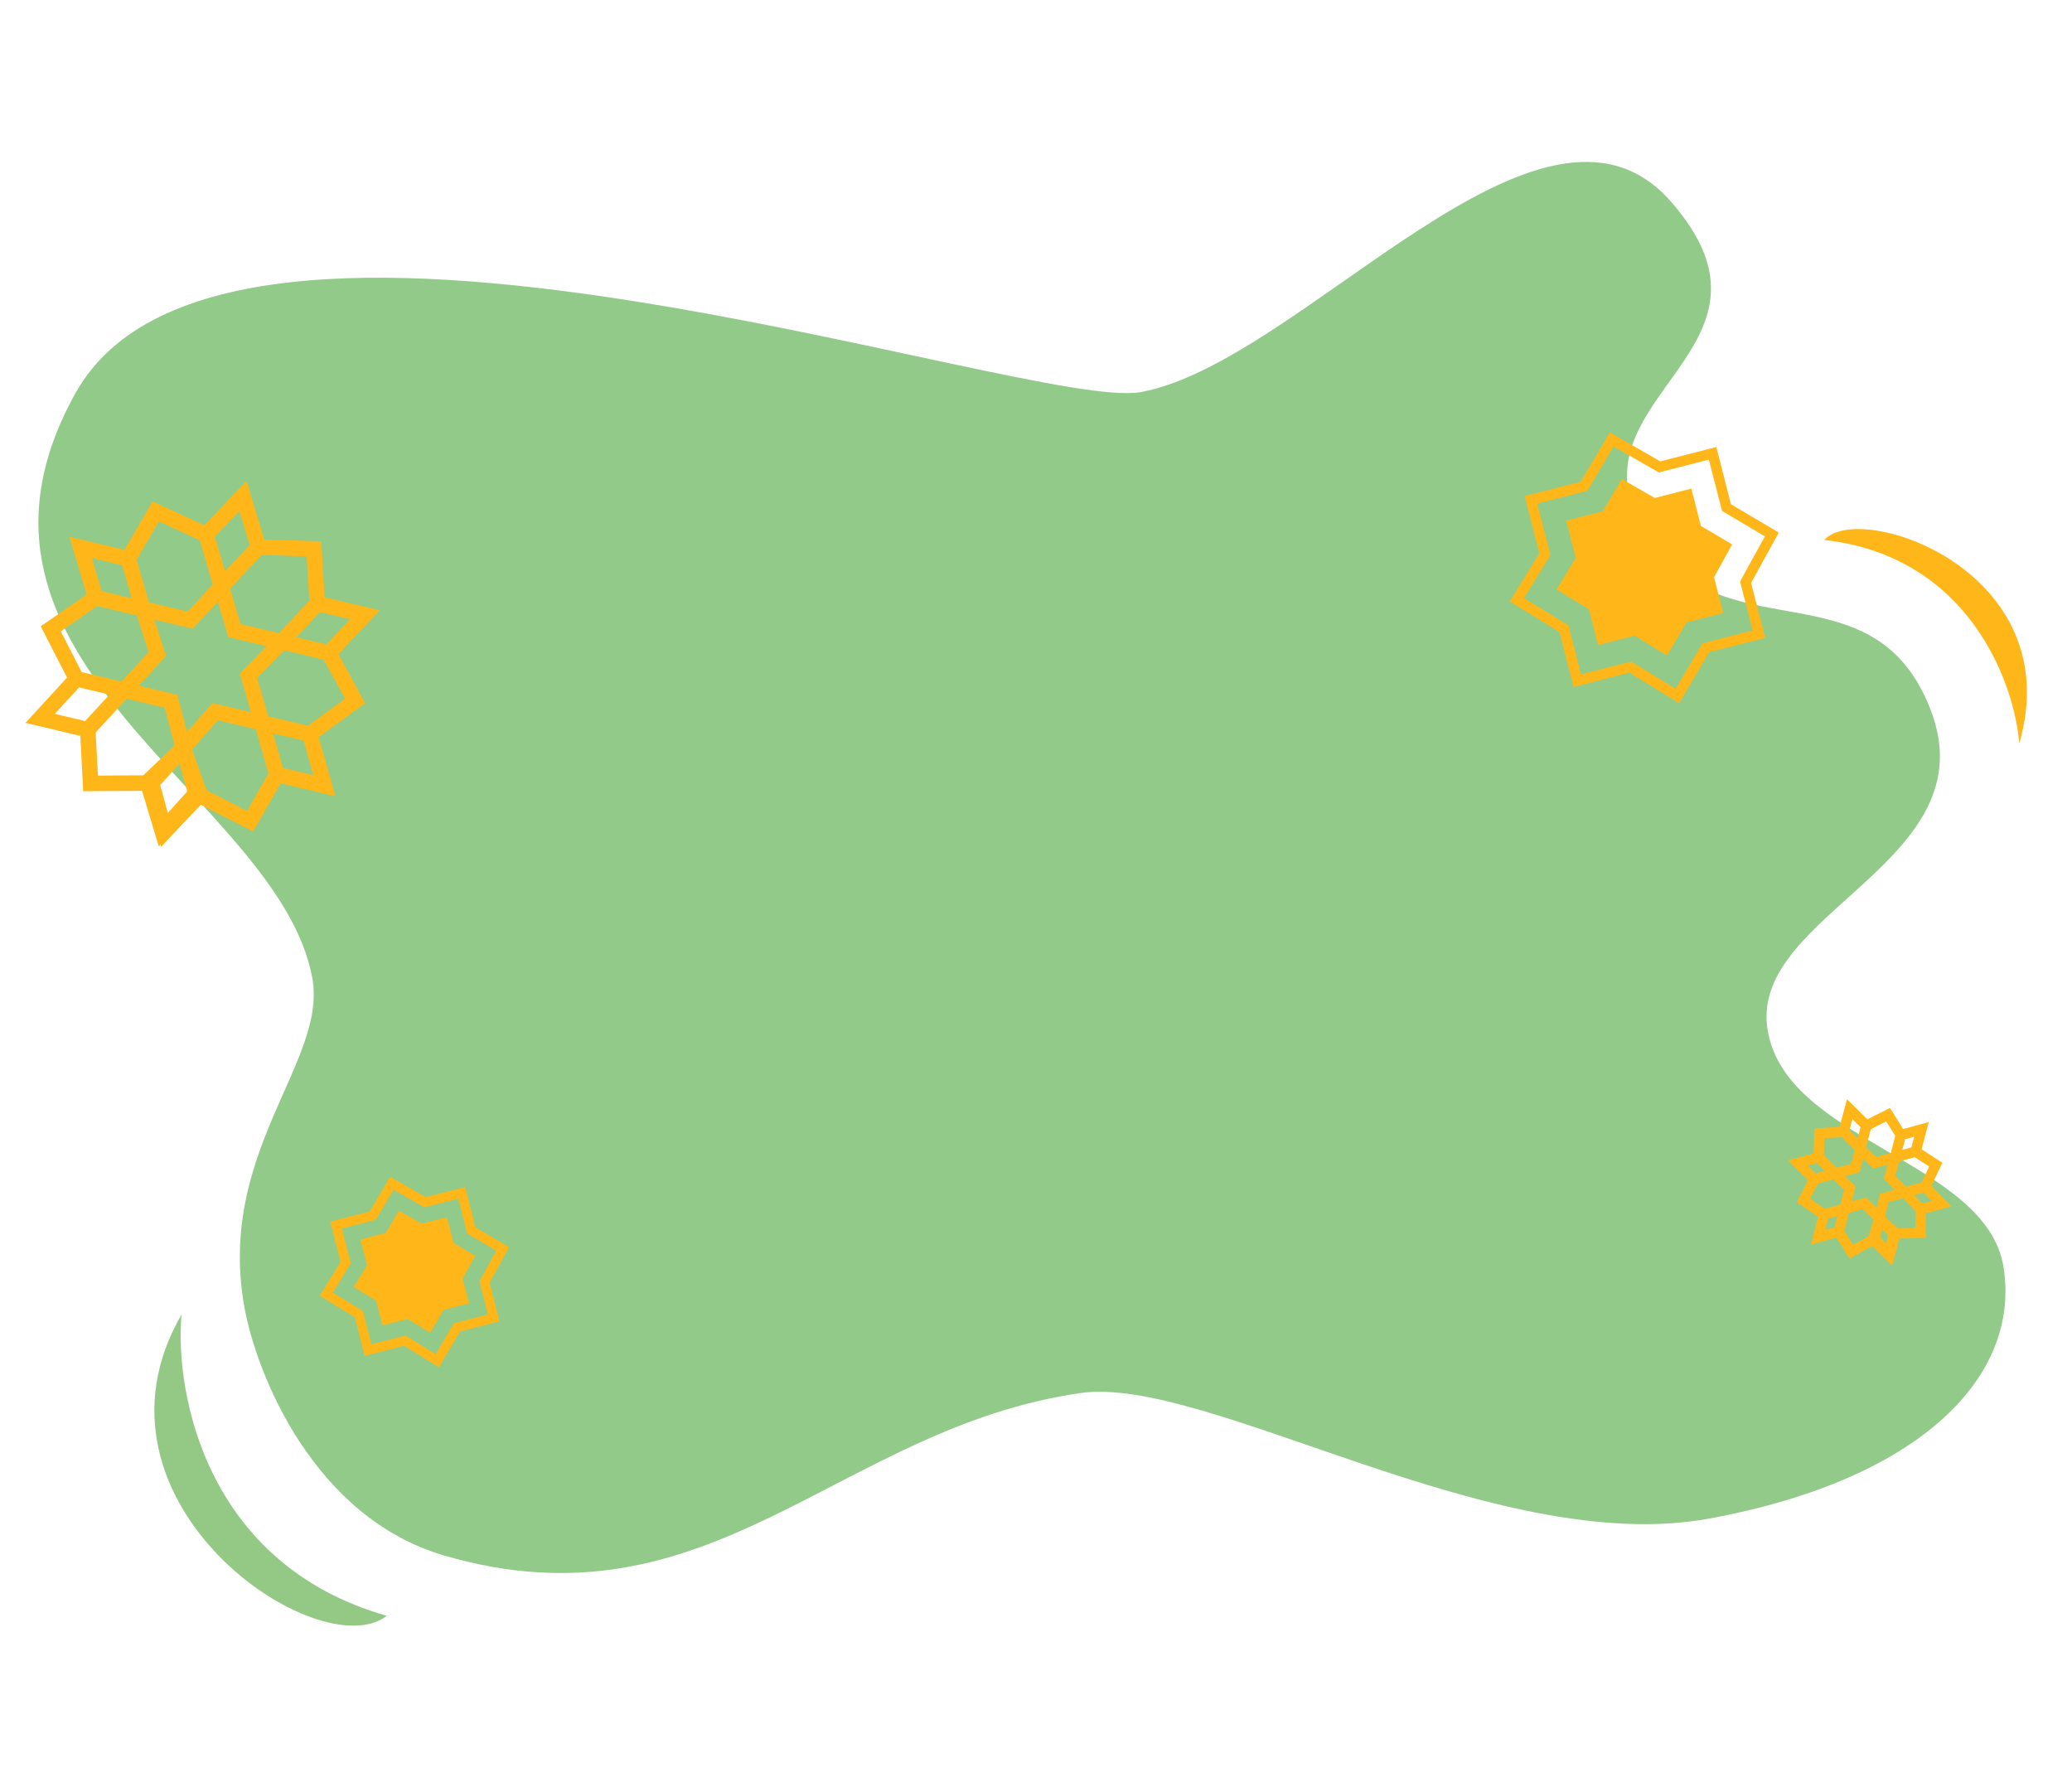
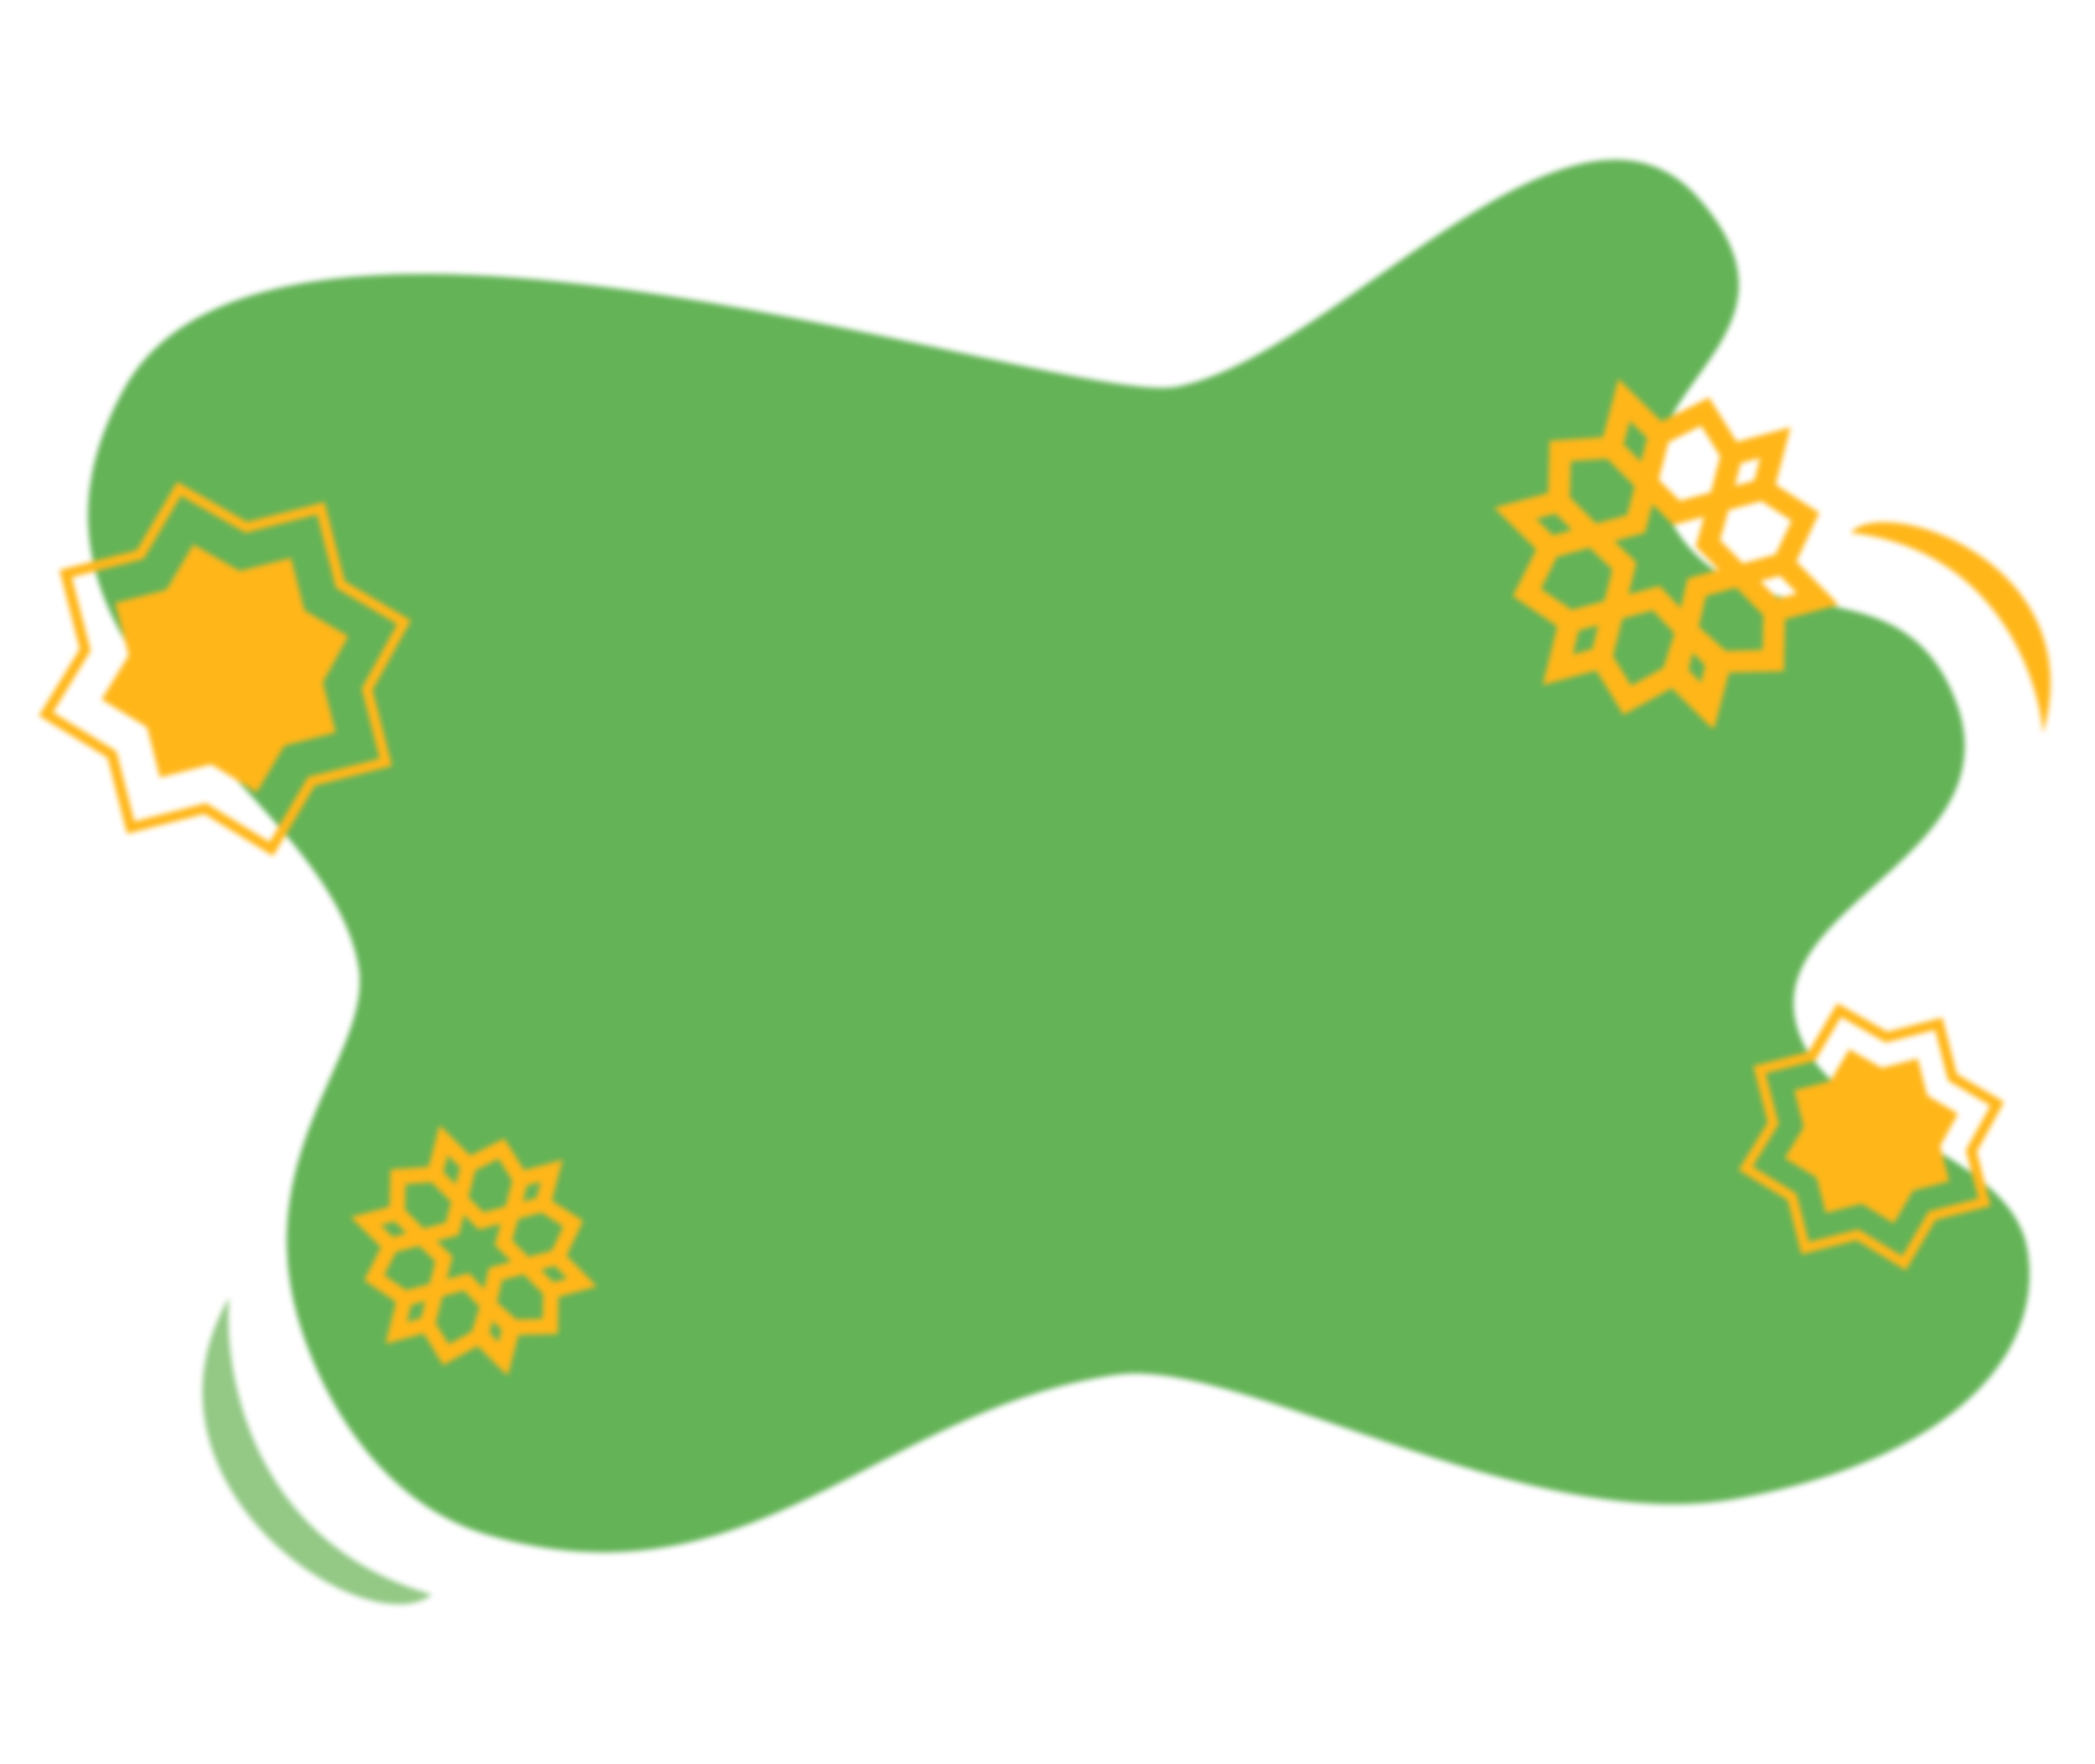
- <svg xmlns="http://www.w3.org/2000/svg" width="734" height="633" viewBox="0 0 734 633" fill="none">
-   <g filter="url(#filter0_b_540_83)">
-     <path opacity="0.7" d="M157.333 550.998C111.262 537.546 91.025 487.061 86.666 463.5C76.419 408.125 116.125 376.1 110.627 346.387C98.628 281.542 -26.416 234.852 26.688 139.352C79.792 43.852 364.599 146.205 404.217 138.875C461.487 128.278 546.269 19.125 592 71.5C637.731 123.875 555.332 140.248 581.686 187.055C608.04 233.863 663.336 198.022 683.937 251.482C704.538 304.941 620.849 323.22 626.012 363.704C631.175 404.189 703.638 410.803 709.735 448.787C715.832 486.771 681.712 523.815 605.627 537.893C529.543 551.971 427.659 487.011 382.755 493.457C296.908 505.781 251.981 578.635 157.333 550.998Z" fill="#64B357" />
-     <path d="M567.763 181.115L554.821 184.43L558.206 197.647L551.376 208.787L562.861 215.822L566.105 228.489L579.048 225.174L590.533 232.209L597.497 220.449L610.44 217.134L607.195 204.467L613.609 192.848L602.541 186.293L599.155 173.075L586.213 176.39L574.523 169.7L567.763 181.115Z" fill="#FFB619" />
-     <path d="M561.121 172.245L542.338 177.056L547.259 196.271L537.351 212.459L554.026 222.692L558.742 241.106L577.525 236.295L594.2 246.528L604.302 229.437L623.085 224.627L618.369 206.212L627.672 189.326L611.602 179.791L606.681 160.576L587.898 165.387L570.926 155.657L561.121 172.245Z" stroke="#FFB619" stroke-width="3.663" />
-     <path d="M136.631 436.739L127.679 439.031L130.021 448.173L125.297 455.877L133.24 460.743L135.484 469.504L144.435 467.211L152.379 472.077L157.196 463.943L166.147 461.651L163.903 452.89L168.339 444.853L160.684 440.32L158.342 431.178L149.391 433.471L141.306 428.844L136.631 436.739Z" fill="#FFB619" />
-     <path d="M132.037 430.604L119.045 433.931L122.449 447.221L115.596 458.417L127.129 465.495L130.391 478.231L143.382 474.903L154.915 481.981L161.902 470.16L174.893 466.833L171.631 454.097L178.066 442.418L166.951 435.823L163.548 422.533L150.556 425.861L138.818 419.131L132.037 430.604Z" stroke="#FFB619" stroke-width="3.376" />
-     <path d="M116.52 231.296L125.787 248.289L109.712 260.03M116.52 231.296L99.778 227.329M116.52 231.296L129.257 217.76L112.396 213.766M109.712 260.03L114.91 278.317L98.049 274.322M109.712 260.03L92.807 256.025M98.049 274.322L92.807 256.025M98.049 274.322L88.605 290.895L69.364 281.07M99.778 227.329L83.035 223.363L78.428 207.724M99.778 227.329L88.028 239.343L92.807 256.025M99.778 227.329L112.396 213.766M92.807 256.025L76.228 252.097L64.869 264.956M112.396 213.766L111.21 194.423L91.549 193.778M91.549 193.778L78.428 207.724M91.549 193.778L86.023 175.665L73.026 189.39M91.549 193.778L78.496 207.74M91.549 193.778L86.091 175.681L73.026 189.39M73.026 189.39L78.428 207.724M73.026 189.39L55.166 181.145L45.428 197.9M73.026 189.39L78.496 207.74M69.364 281.07L64.869 264.956M69.364 281.07L57.451 294.299L52.265 277.019L64.869 264.956M33.878 211.716L17.972 222.746L27.07 240.451M33.878 211.716L50.62 215.683M33.878 211.716L28.567 193.905L45.428 197.9M27.07 240.451L14.22 254.462L31.081 258.456M27.07 240.451L43.975 244.456M31.081 258.456L43.975 244.456M31.081 258.456L32.086 277.505L53.69 277.356M50.62 215.683L67.362 219.649L78.496 207.74M50.62 215.683L55.731 231.691L43.975 244.456M50.62 215.683L45.428 197.9M43.975 244.456L60.554 248.384L64.937 264.972M53.69 277.356L64.937 264.972M53.69 277.356L58.401 294.524L70.788 281.407L64.937 264.972" stroke="#FFB619" stroke-width="5.494" />
-     <path d="M678.607 407.934L685.728 412.535L681.998 420.416M678.607 407.934L671.334 409.909M678.607 407.934L680.677 400.06L673.353 402.05M681.998 420.416L687.823 426.366L680.499 428.356M681.998 420.416L674.654 422.411M680.499 428.356L674.654 422.411M680.499 428.356L680.331 436.709L670.871 436.953M671.334 409.909L664.061 411.885L659.017 406.831M671.334 409.909L669.325 416.991L674.654 422.411M671.334 409.909L673.353 402.05M674.654 422.411L667.452 424.367L665.771 431.692M673.353 402.05L668.851 394.854L661.149 398.719M661.149 398.719L659.017 406.831M661.149 398.719L655.234 392.904L653.103 400.905M661.149 398.719L659.046 406.823M661.149 398.719L655.263 392.896L653.103 400.905M653.103 400.905L659.017 406.831M653.103 400.905L644.505 401.468L644.262 409.953M653.103 400.905L659.046 406.823M670.871 436.953L665.771 431.692M670.871 436.953L669.054 444.536L663.444 438.971L665.771 431.692M642.707 417.686L638.893 425.258L646.098 430.168M642.707 417.686L649.98 415.71M642.707 417.686L636.938 411.942L644.262 409.953M646.098 430.168L644.084 438.248L651.408 436.258M646.098 430.168L653.442 428.174M651.408 436.258L653.442 428.174M651.408 436.258L655.779 443.379L664.063 438.803M649.98 415.71L657.253 413.735L659.046 406.823M649.98 415.71L655.296 420.802L653.442 428.174M649.98 415.71L644.262 409.953M653.442 428.174L660.644 426.217L665.8 431.684M664.063 438.803L665.8 431.684M664.063 438.803L669.467 444.424L671.49 436.785L665.8 431.684" stroke="#FFB619" stroke-width="3.663" />
-     <path d="M64.278 465.698C61.887 493.691 73.089 554.214 137.024 572.358C113 591 26 532 64.278 465.698Z" fill="#93C885" />
-     <path d="M715.323 263.344C713.581 241.691 697.329 196.962 646.261 191.268C658.613 177.137 733 202 715.323 263.344Z" fill="#FFB619" />
+ <svg xmlns="http://www.w3.org/2000/svg" width="752" height="633" viewBox="0 0 752 633" fill="none">
+   <g filter="url(#filter0_f_540_83)">
+     <path opacity="0.7" d="M175.333 550.998C129.262 537.546 109.025 487.061 104.666 463.5C94.419 408.125 134.125 376.1 128.627 346.387C116.628 281.542 -8.416 234.852 44.688 139.352C97.792 43.852 382.599 146.205 422.217 138.875C479.487 128.278 564.269 19.125 610 71.5C655.731 123.875 573.332 140.248 599.686 187.055C626.04 233.863 681.336 198.022 701.937 251.482C722.538 304.941 638.849 323.22 644.012 363.704C649.175 404.189 721.638 410.803 727.735 448.787C733.832 486.771 699.712 523.815 623.627 537.893C547.543 551.971 445.659 487.011 400.755 493.457C314.908 505.781 269.981 578.635 175.333 550.998Z" fill="#64B357" />
+     <path d="M175.333 550.998C129.262 537.546 109.025 487.061 104.666 463.5C94.419 408.125 134.125 376.1 128.627 346.387C116.628 281.542 -8.416 234.852 44.688 139.352C97.792 43.852 382.599 146.205 422.217 138.875C479.487 128.278 564.269 19.125 610 71.5C655.731 123.875 573.332 140.248 599.686 187.055C626.04 233.863 681.336 198.022 701.937 251.482C722.538 304.941 638.849 323.22 644.012 363.704C649.175 404.189 721.638 410.803 727.735 448.787C733.832 486.771 699.712 523.815 623.627 537.893C547.543 551.971 445.659 487.011 400.755 493.457C314.908 505.781 269.981 578.635 175.333 550.998Z" fill="#64B357" />
+     <path d="M656.998 388.025L644.055 391.339L647.44 404.557L640.61 415.696L652.095 422.731L655.339 435.398L668.282 432.083L679.767 439.119L686.731 427.358L699.674 424.043L696.429 411.377L702.843 399.757L691.775 393.202L688.389 379.985L675.447 383.299L663.757 376.61L656.998 388.025Z" fill="#FFB619" />
+     <path d="M650.355 379.154L631.572 383.965L636.493 403.18L626.586 419.368L643.26 429.601L647.976 448.016L666.76 443.205L683.434 453.438L693.536 436.347L712.32 431.536L707.603 413.122L716.906 396.236L700.837 386.701L695.915 367.486L677.132 372.297L660.16 362.566L650.355 379.154Z" stroke="#FFB619" stroke-width="3.663" />
+     <path d="M59.765 211.688L41.347 216.405L46.164 235.214L36.444 251.066L52.788 261.077L57.405 279.103L75.823 274.386L92.166 284.397L102.077 267.661L120.495 262.944L115.878 244.919L125.005 228.384L109.254 219.056L104.437 200.246L86.019 204.963L69.384 195.444L59.765 211.688Z" fill="#FFB619" />
+     <path d="M50.312 199.065L23.582 205.911L30.586 233.255L16.487 256.291L40.215 270.853L46.927 297.058L73.656 290.212L97.385 304.774L111.761 280.453L138.491 273.607L131.779 247.402L145.018 223.372L122.15 209.804L115.147 182.46L88.417 189.306L64.265 175.459L50.312 199.065Z" stroke="#FFB619" stroke-width="3.663" />
+     <path d="M632.85 175.671L648.051 185.493L640.089 202.317M632.85 175.671L617.326 179.889M632.85 175.671L637.27 158.864L621.635 163.111M640.089 202.317L652.525 215.018L636.89 219.266M640.089 202.317L624.413 206.575M636.89 219.266L624.413 206.575M636.89 219.266L636.532 237.097L616.337 237.618M617.326 179.889L601.801 184.106L591.032 173.317M617.326 179.889L613.037 195.005L624.413 206.575M617.326 179.889L621.635 163.111M624.413 206.575L609.039 210.752L605.449 226.388M621.635 163.111L612.024 147.751L595.584 156.001M595.584 156.001L591.032 173.317M595.584 156.001L582.957 143.588L578.408 160.667M595.584 156.001L591.095 173.299M595.584 156.001L583.02 143.571L578.408 160.667M578.408 160.667L591.032 173.317M578.408 160.667L560.054 161.869L559.536 179.981M578.408 160.667L591.095 173.299M616.337 237.618L605.449 226.388M616.337 237.618L612.458 253.805L600.482 241.925L605.449 226.388M556.217 196.489L548.075 212.652L563.455 223.135M556.217 196.489L571.742 192.272M556.217 196.489L543.9 184.228L559.536 179.981M563.455 223.135L559.155 240.382L574.79 236.135M563.455 223.135L579.131 218.876M574.79 236.135L579.131 218.876M574.79 236.135L584.121 251.335L601.803 241.566M571.742 192.272L587.267 188.054L591.095 173.299M571.742 192.272L583.089 203.141L579.131 218.876M571.742 192.272L559.536 179.981M579.131 218.876L594.505 214.7L605.512 226.37M601.803 241.566L605.512 226.37M601.803 241.566L613.339 253.566L617.658 237.259L605.512 226.37" stroke="#FFB619" stroke-width="7.819" />
+     <path d="M194.869 432.237L205.723 439.25L200.037 451.263M194.869 432.237L183.783 435.248M194.869 432.237L198.025 420.236L186.861 423.269M200.037 451.263L208.917 460.333L197.753 463.365M200.037 451.263L188.844 454.304M197.753 463.365L188.844 454.304M197.753 463.365L197.497 476.098L183.077 476.47M183.783 435.248L172.698 438.26L165.009 430.556M183.783 435.248L180.721 446.042L188.844 454.304M183.783 435.248L186.861 423.269M188.844 454.304L177.866 457.286L175.303 468.451M186.861 423.269L179.998 412.301L168.259 418.191M168.259 418.191L165.009 430.556M168.259 418.191L159.242 409.328L155.994 421.523M168.259 418.191L165.054 430.543M168.259 418.191L159.287 409.316L155.994 421.523M155.994 421.523L165.009 430.556M155.994 421.523L142.889 422.382L142.518 435.314M155.994 421.523L165.054 430.543M183.077 476.47L175.303 468.451M183.077 476.47L180.308 488.028L171.756 479.545L175.303 468.451M140.149 447.102L134.335 458.643L145.317 466.128M140.149 447.102L151.234 444.091M140.149 447.102L131.354 438.347L142.518 435.314M145.317 466.128L142.247 478.444L153.411 475.411M145.317 466.128L156.51 463.088M153.411 475.411L156.51 463.088M153.411 475.411L160.074 486.265L172.7 479.289M151.234 444.091L162.32 441.079L165.054 430.543M151.234 444.091L159.336 451.851L156.51 463.088M151.234 444.091L142.518 435.314M156.51 463.088L167.488 460.105L175.348 468.439M172.7 479.289L175.348 468.439M172.7 479.289L180.937 487.857L184.021 476.213L175.348 468.439" stroke="#FFB619" stroke-width="5.583" />
+     <path d="M82.278 465.698C79.887 493.691 91.089 554.214 155.024 572.358C131 591 44 532 82.278 465.698Z" fill="#93C885" />
+     <path d="M733.323 263.344C731.581 241.691 715.329 196.962 664.261 191.267C676.613 177.137 751 202 733.323 263.344Z" fill="#FFB619" />
  </g>
  <defs>
-     <filter id="filter0_b_540_83" x="5.031" y="53.355" width="716.994" height="526.493" filterUnits="userSpaceOnUse" color-interpolation-filters="sRGB">
+     <filter id="filter0_f_540_83" x="11.97" y="55.355" width="726.054" height="522.493" filterUnits="userSpaceOnUse" color-interpolation-filters="sRGB">
      <feFlood flood-opacity="0" result="BackgroundImageFix" />
-       <feGaussianBlur in="BackgroundImageFix" stdDeviation="2" />
-       <feComposite in2="SourceAlpha" operator="in" result="effect1_backgroundBlur_540_83" />
-       <feBlend mode="normal" in="SourceGraphic" in2="effect1_backgroundBlur_540_83" result="shape" />
+       <feBlend mode="normal" in="SourceGraphic" in2="BackgroundImageFix" result="shape" />
+       <feGaussianBlur stdDeviation="1" result="effect1_foregroundBlur_540_83" />
    </filter>
  </defs>
</svg>
